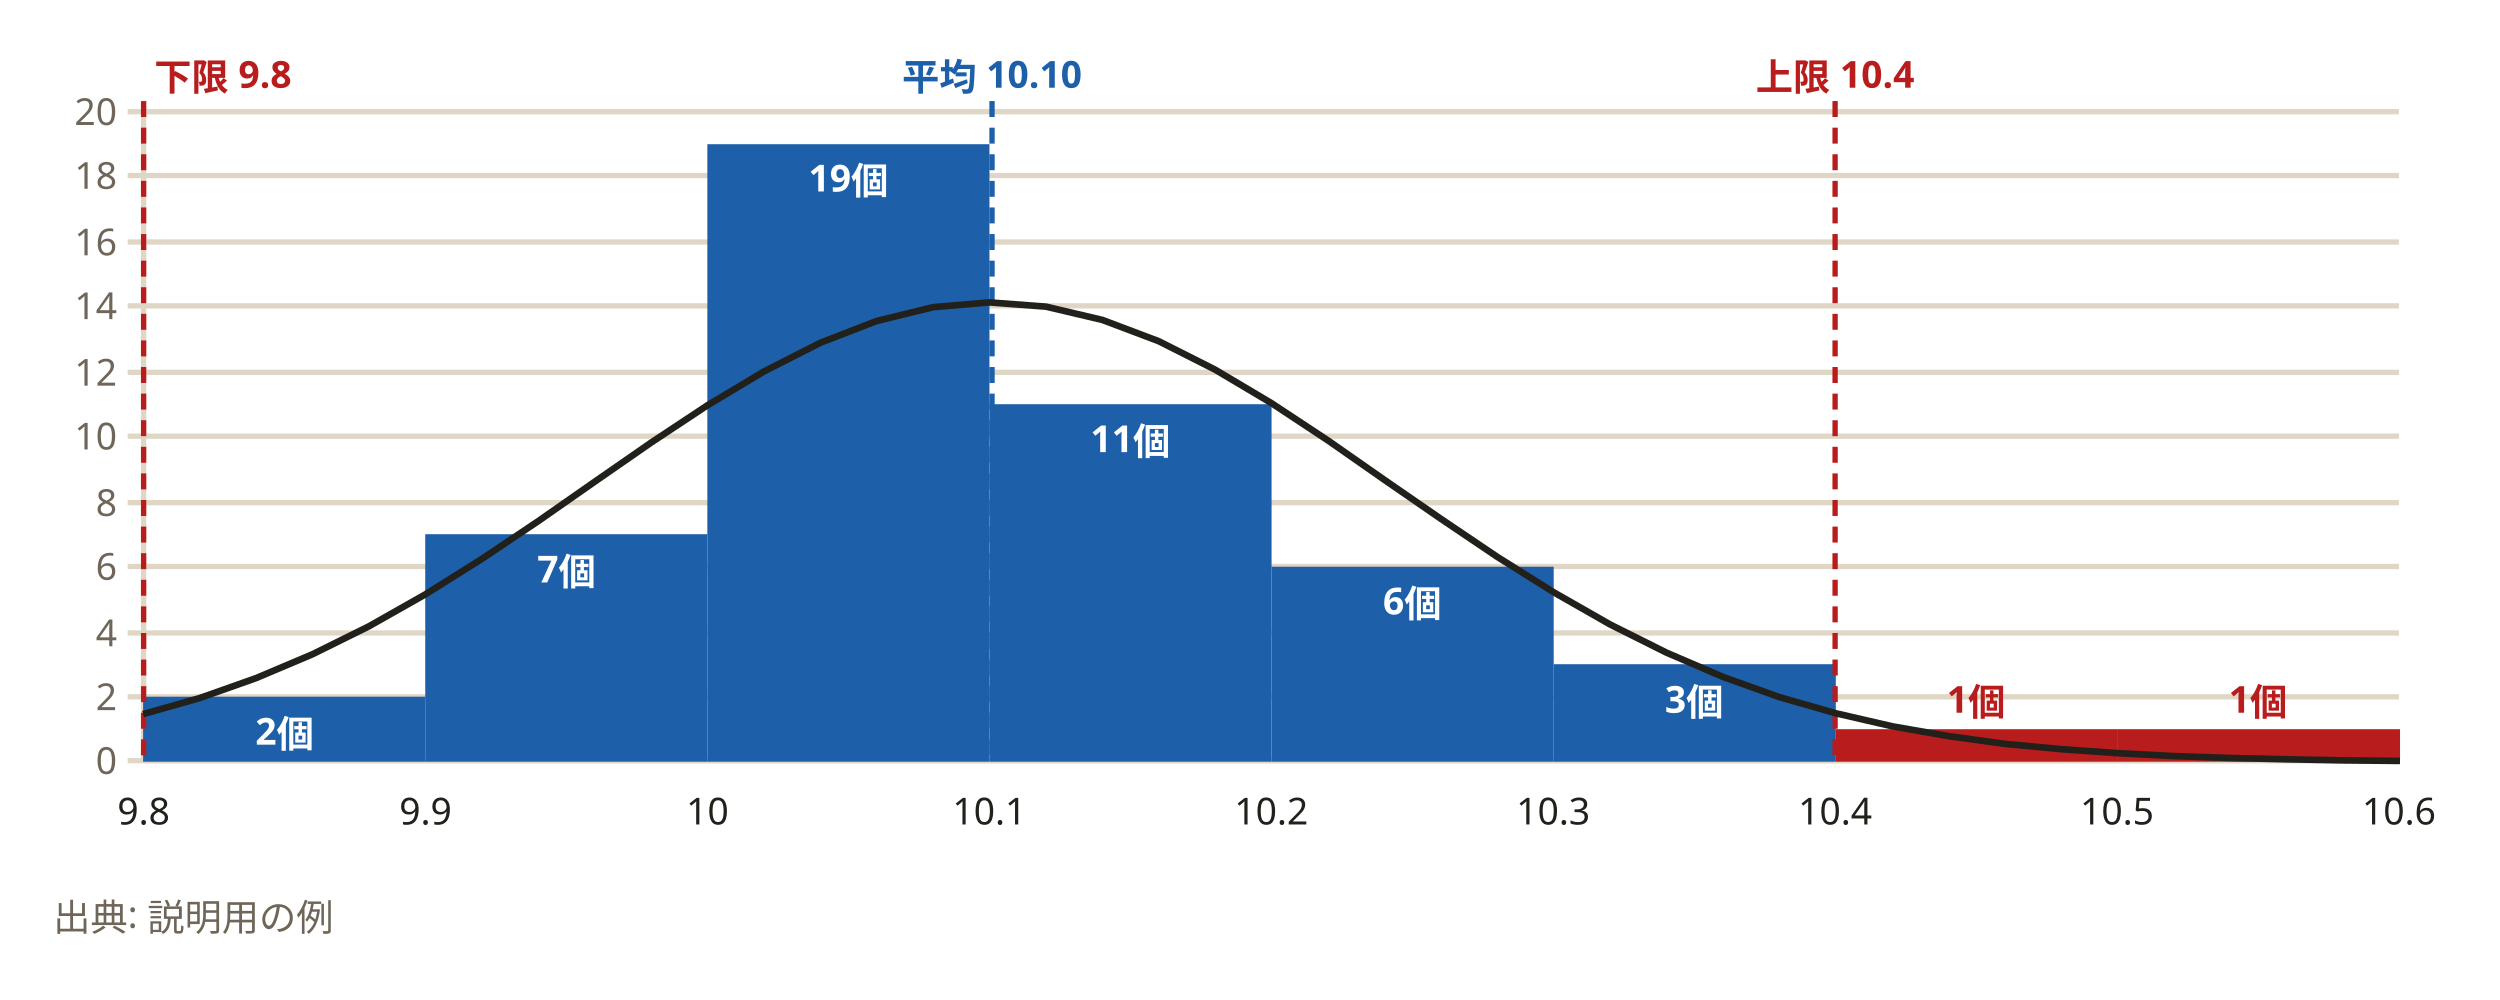
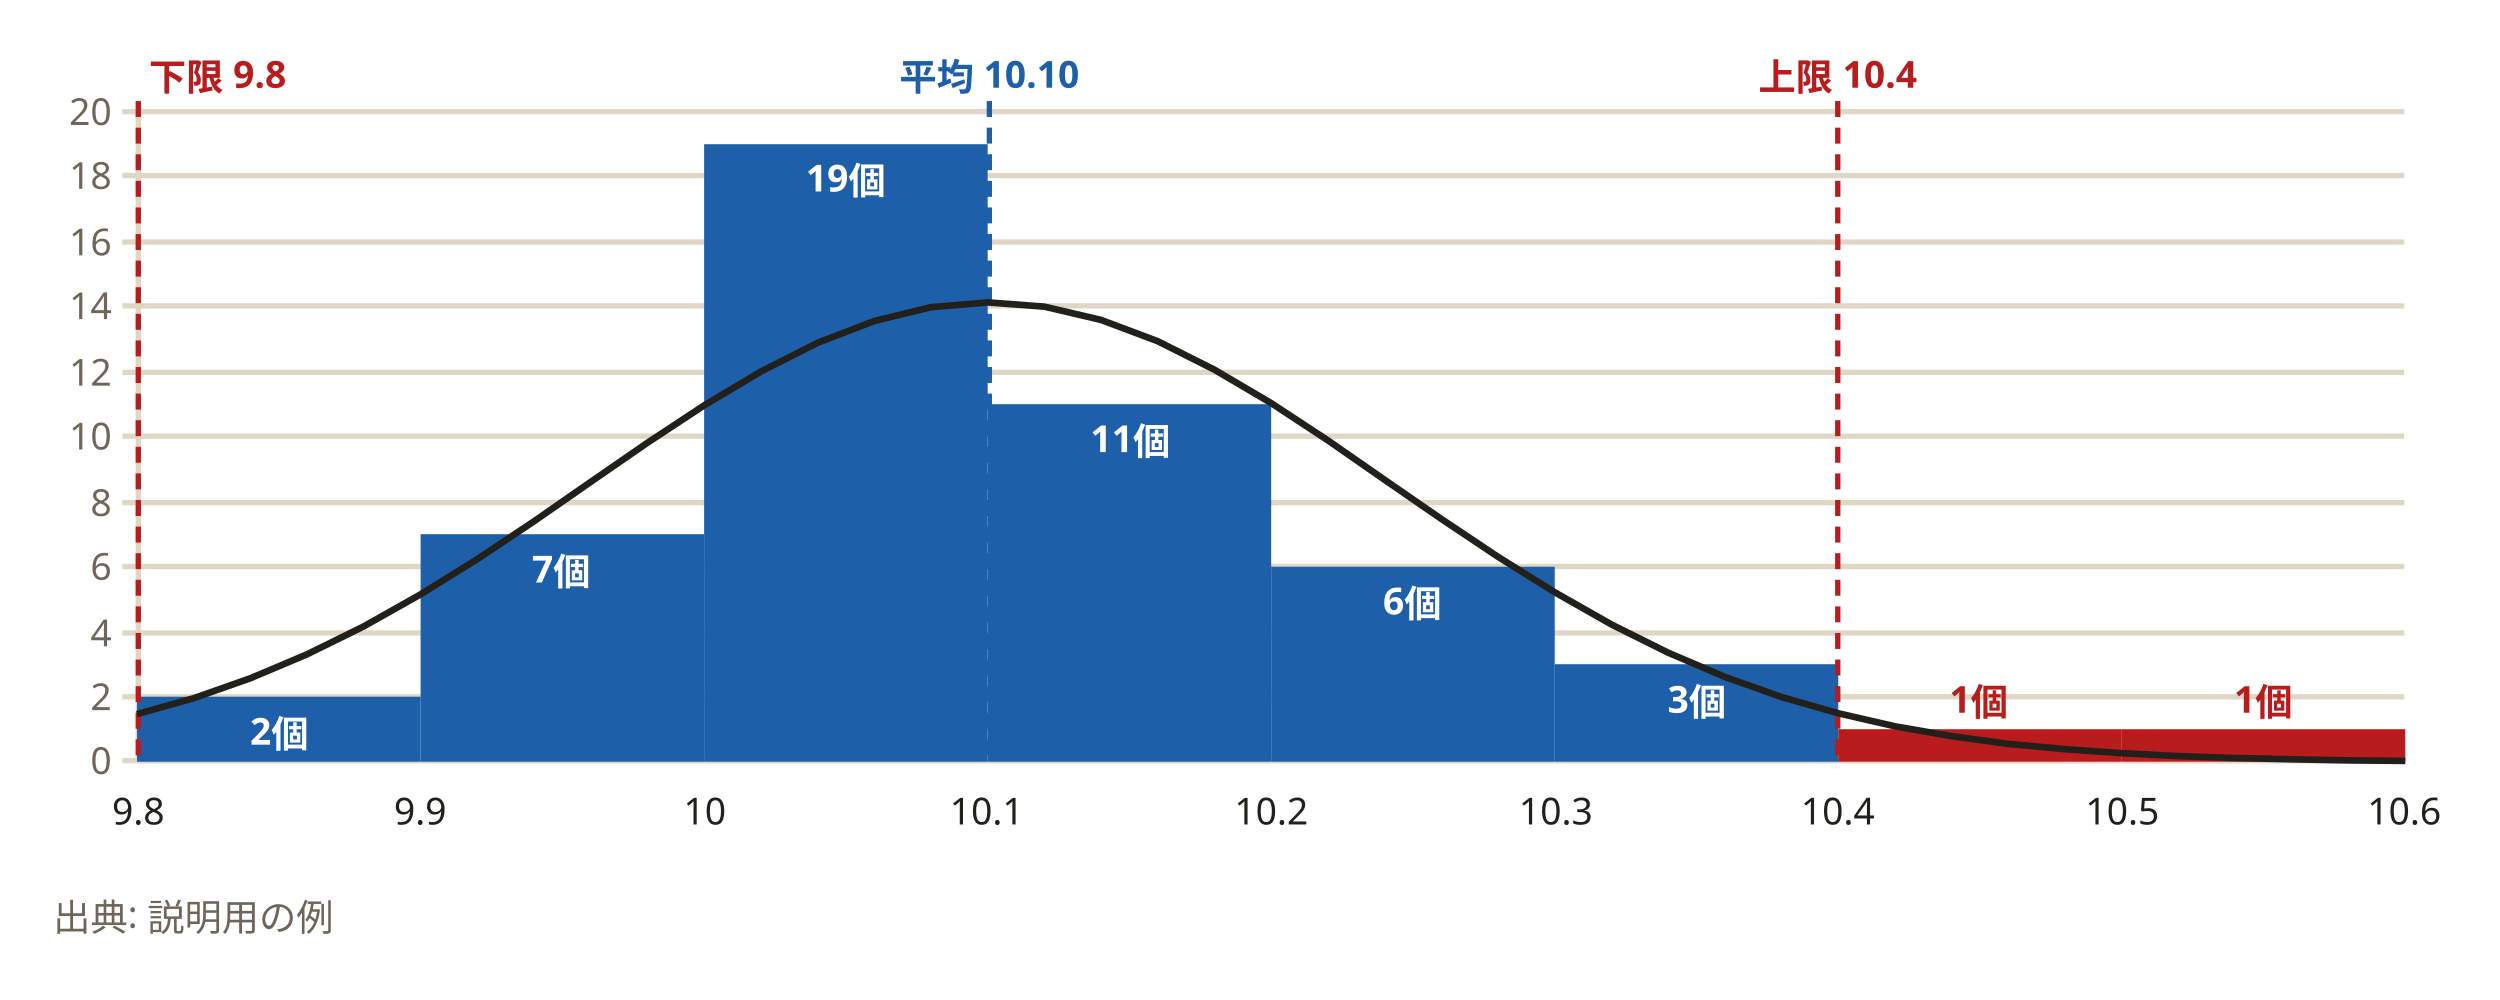
<svg xmlns="http://www.w3.org/2000/svg" width="940" height="376" viewBox="0 0 940 376" role="img" aria-labelledby="svg-title">
  <style>
    text { font-family: 'Hiragino Sans','Hiragino Kaku Gothic ProN','Yu Gothic','YuGothic',Meiryo,'Noto Sans JP',sans-serif; }
    .emoji { font-family: 'Noto Color Emoji','Segoe UI Emoji',sans-serif; }
  </style>
  <rect x="0" y="0" width="940" height="376" fill="#ffffff" />
-   <path d="M48,286 L902,286" fill="none" stroke="#e0d6c5" stroke-width="2" />
-   <path d="M48,262 L902,262" fill="none" stroke="#e0d6c5" stroke-width="2" />
-   <path d="M48,238 L902,238" fill="none" stroke="#e0d6c5" stroke-width="2" />
-   <path d="M48,213 L902,213" fill="none" stroke="#e0d6c5" stroke-width="2" />
-   <path d="M48,189 L902,189" fill="none" stroke="#e0d6c5" stroke-width="2" />
-   <path d="M48,164 L902,164" fill="none" stroke="#e0d6c5" stroke-width="2" />
-   <path d="M48,140 L902,140" fill="none" stroke="#e0d6c5" stroke-width="2" />
-   <path d="M48,115 L902,115" fill="none" stroke="#e0d6c5" stroke-width="2" />
-   <path d="M48,91 L902,91" fill="none" stroke="#e0d6c5" stroke-width="2" />
-   <path d="M48,66 L902,66" fill="none" stroke="#e0d6c5" stroke-width="2" />
-   <path d="M48,42 L902,42" fill="none" stroke="#e0d6c5" stroke-width="2" />
-   <path d="M54,42 L54,286" fill="none" stroke="#e0d6c5" stroke-width="2" />
-   <path d="M54,286 L902,286" fill="none" stroke="#e0d6c5" stroke-width="2" />
-   <path d="M53.81,261.96 H159.89 V286.4 H53.81 Z" fill="#1d5fa8" />
-   <path d="M159.89,200.86 H265.96 V286.4 H159.89 Z" fill="#1d5fa8" />
-   <path d="M265.96,54.22 H372.04 V286.4 H265.96 Z" fill="#1d5fa8" />
-   <path d="M372.04,151.98 H478.11 V286.4 H372.04 Z" fill="#1d5fa8" />
-   <path d="M478.11,213.08 H584.19 V286.4 H478.11 Z" fill="#1d5fa8" />
-   <path d="M584.19,249.74 H690.26 V286.4 H584.19 Z" fill="#1d5fa8" />
-   <path d="M690.26,274.18 H796.34 V286.4 H690.26 Z" fill="#b91c1c" />
-   <path d="M796.34,274.18 H902.41 V286.4 H796.34 Z" fill="#b91c1c" />
-   <path d="M54,38 L54,286" fill="none" stroke="#b91c1c" stroke-width="2" stroke-dasharray="6,4" />
-   <path d="M373,38 L373,286" fill="none" stroke="#1d5fa8" stroke-width="2" stroke-dasharray="6,4" />
-   <path d="M690,38 L690,286" fill="none" stroke="#b91c1c" stroke-width="2" stroke-dasharray="6,4" />
-   <path d="M53.8,268.5 L75,262.5 L96.2,255 L117.5,246 L138.7,235.5 L159.9,223.5 L181.1,210.2 L202.3,196 L223.5,181.2 L244.7,166.5 L266,152.4 L287.2,139.7 L308.4,128.9 L329.6,120.7 L350.8,115.5 L372,113.7 L393.3,115.3 L414.5,120.3 L435.7,128.3 L456.9,139 L478.1,151.6 L499.3,165.6 L520.5,180.4 L541.8,195.1 L563,209.4 L584.2,222.7 L605.4,234.8 L626.6,245.4 L647.8,254.5 L669,262.1 L690.3,268.2 L711.5,273.1 L732.7,276.8 L753.9,279.7 L775.1,281.7 L796.3,283.2 L817.6,284.3 L838.8,285 L860,285.5 L881.2,285.9 L902.4,286.1" fill="none" stroke="#22201b" stroke-width="2.5" stroke-linejoin="round" />
-   <text x="44" y="291" text-anchor="end" font-size="14" fill="#6f6659">0</text>
-   <text x="44" y="267" text-anchor="end" font-size="14" fill="#6f6659">2</text>
-   <text x="44" y="243" text-anchor="end" font-size="14" fill="#6f6659">4</text>
-   <text x="44" y="218" text-anchor="end" font-size="14" fill="#6f6659">6</text>
-   <text x="44" y="194" text-anchor="end" font-size="14" fill="#6f6659">8</text>
-   <text x="44" y="169" text-anchor="end" font-size="14" fill="#6f6659">10</text>
-   <text x="44" y="145" text-anchor="end" font-size="14" fill="#6f6659">12</text>
-   <text x="44" y="120" text-anchor="end" font-size="14" fill="#6f6659">14</text>
-   <text x="44" y="96" text-anchor="end" font-size="14" fill="#6f6659">16</text>
-   <text x="44" y="71" text-anchor="end" font-size="14" fill="#6f6659">18</text>
-   <text x="44" y="47" text-anchor="end" font-size="14" fill="#6f6659">20</text>
-   <text x="107" y="280" text-anchor="middle" font-size="14" font-weight="700" fill="#ffffff">2個</text>
-   <text x="213" y="219" text-anchor="middle" font-size="14" font-weight="700" fill="#ffffff">7個</text>
-   <text x="319" y="72" text-anchor="middle" font-size="14" font-weight="700" fill="#ffffff">19個</text>
+   <path d="M46,286 L904,286" fill="none" stroke="#e0d6c5" stroke-width="2" />
+   <path d="M46,262 L904,262" fill="none" stroke="#e0d6c5" stroke-width="2" />
+   <path d="M46,238 L904,238" fill="none" stroke="#e0d6c5" stroke-width="2" />
+   <path d="M46,213 L904,213" fill="none" stroke="#e0d6c5" stroke-width="2" />
+   <path d="M46,189 L904,189" fill="none" stroke="#e0d6c5" stroke-width="2" />
+   <path d="M46,164 L904,164" fill="none" stroke="#e0d6c5" stroke-width="2" />
+   <path d="M46,140 L904,140" fill="none" stroke="#e0d6c5" stroke-width="2" />
+   <path d="M46,115 L904,115" fill="none" stroke="#e0d6c5" stroke-width="2" />
+   <path d="M46,91 L904,91" fill="none" stroke="#e0d6c5" stroke-width="2" />
+   <path d="M46,66 L904,66" fill="none" stroke="#e0d6c5" stroke-width="2" />
+   <path d="M46,42 L904,42" fill="none" stroke="#e0d6c5" stroke-width="2" />
+   <path d="M52,42 L52,286" fill="none" stroke="#e0d6c5" stroke-width="2" />
+   <path d="M52,286 L904,286" fill="none" stroke="#e0d6c5" stroke-width="2" />
+   <path d="M51.54,261.96 H158.15 V286.4 H51.54 Z" fill="#1d5fa8" />
+   <path d="M158.15,200.86 H264.75 V286.4 H158.15 Z" fill="#1d5fa8" />
+   <path d="M264.75,54.22 H371.36 V286.4 H264.75 Z" fill="#1d5fa8" />
+   <path d="M371.36,151.98 H477.97 V286.4 H371.36 Z" fill="#1d5fa8" />
+   <path d="M477.97,213.08 H584.58 V286.4 H477.97 Z" fill="#1d5fa8" />
+   <path d="M584.58,249.74 H691.18 V286.4 H584.58 Z" fill="#1d5fa8" />
+   <path d="M691.18,274.18 H797.79 V286.4 H691.18 Z" fill="#b91c1c" />
+   <path d="M797.79,274.18 H904.4 V286.4 H797.79 Z" fill="#b91c1c" />
+   <path d="M52,38 L52,286" fill="none" stroke="#b91c1c" stroke-width="2" stroke-dasharray="6,4" />
+   <path d="M372,38 L372,286" fill="none" stroke="#1d5fa8" stroke-width="2" stroke-dasharray="6,4" />
+   <path d="M691,38 L691,286" fill="none" stroke="#b91c1c" stroke-width="2" stroke-dasharray="6,4" />
+   <path d="M51.5,268.5 L72.9,262.5 L94.2,255 L115.5,246 L136.8,235.5 L158.1,223.5 L179.5,210.2 L200.8,196 L222.1,181.2 L243.4,166.5 L264.8,152.4 L286.1,139.7 L307.4,128.9 L328.7,120.7 L350,115.5 L371.4,113.7 L392.7,115.3 L414,120.3 L435.3,128.3 L456.6,139 L478,151.6 L499.3,165.6 L520.6,180.4 L541.9,195.1 L563.3,209.4 L584.6,222.7 L605.9,234.8 L627.2,245.4 L648.5,254.5 L669.9,262.1 L691.2,268.2 L712.5,273.1 L733.8,276.8 L755.1,279.7 L776.5,281.7 L797.8,283.2 L819.1,284.3 L840.4,285 L861.8,285.5 L883.1,285.9 L904.4,286.1" fill="none" stroke="#22201b" stroke-width="2.5" stroke-linejoin="round" />
+   <text x="42" y="291" text-anchor="end" font-size="14" fill="#6f6659">0</text>
+   <text x="42" y="267" text-anchor="end" font-size="14" fill="#6f6659">2</text>
+   <text x="42" y="243" text-anchor="end" font-size="14" fill="#6f6659">4</text>
+   <text x="42" y="218" text-anchor="end" font-size="14" fill="#6f6659">6</text>
+   <text x="42" y="194" text-anchor="end" font-size="14" fill="#6f6659">8</text>
+   <text x="42" y="169" text-anchor="end" font-size="14" fill="#6f6659">10</text>
+   <text x="42" y="145" text-anchor="end" font-size="14" fill="#6f6659">12</text>
+   <text x="42" y="120" text-anchor="end" font-size="14" fill="#6f6659">14</text>
+   <text x="42" y="96" text-anchor="end" font-size="14" fill="#6f6659">16</text>
+   <text x="42" y="71" text-anchor="end" font-size="14" fill="#6f6659">18</text>
+   <text x="42" y="47" text-anchor="end" font-size="14" fill="#6f6659">20</text>
+   <text x="105" y="280" text-anchor="middle" font-size="14" font-weight="700" fill="#ffffff">2個</text>
+   <text x="211" y="219" text-anchor="middle" font-size="14" font-weight="700" fill="#ffffff">7個</text>
+   <text x="318" y="72" text-anchor="middle" font-size="14" font-weight="700" fill="#ffffff">19個</text>
  <text x="425" y="170" text-anchor="middle" font-size="14" font-weight="700" fill="#ffffff">11個</text>
  <text x="531" y="231" text-anchor="middle" font-size="14" font-weight="700" fill="#ffffff">6個</text>
-   <text x="637" y="268" text-anchor="middle" font-size="14" font-weight="700" fill="#ffffff">3個</text>
-   <text x="743" y="268" text-anchor="middle" font-size="14" font-weight="700" fill="#b91c1c">1個</text>
-   <text x="849" y="268" text-anchor="middle" font-size="14" font-weight="700" fill="#b91c1c">1個</text>
-   <text x="58" y="34" font-size="14" font-weight="700" fill="#b91c1c">下限 9.8</text>
-   <text x="373" y="34" text-anchor="middle" font-size="14" font-weight="700" fill="#1d5fa8">平均 10.10</text>
-   <text x="690" y="34" text-anchor="middle" font-size="14" font-weight="700" fill="#b91c1c">上限 10.4</text>
-   <text x="54" y="310" text-anchor="middle" font-size="14" fill="#22201b">9.8</text>
-   <text x="160" y="310" text-anchor="middle" font-size="14" fill="#22201b">9.9</text>
-   <text x="266" y="310" text-anchor="middle" font-size="14" fill="#22201b">10</text>
-   <text x="372" y="310" text-anchor="middle" font-size="14" fill="#22201b">10.1</text>
+   <text x="638" y="268" text-anchor="middle" font-size="14" font-weight="700" fill="#ffffff">3個</text>
+   <text x="744" y="268" text-anchor="middle" font-size="14" font-weight="700" fill="#b91c1c">1個</text>
+   <text x="851" y="268" text-anchor="middle" font-size="14" font-weight="700" fill="#b91c1c">1個</text>
+   <text x="56" y="34" font-size="14" font-weight="700" fill="#b91c1c">下限 9.8</text>
+   <text x="372" y="34" text-anchor="middle" font-size="14" font-weight="700" fill="#1d5fa8">平均 10.10</text>
+   <text x="691" y="34" text-anchor="middle" font-size="14" font-weight="700" fill="#b91c1c">上限 10.4</text>
+   <text x="52" y="310" text-anchor="middle" font-size="14" fill="#22201b">9.8</text>
+   <text x="158" y="310" text-anchor="middle" font-size="14" fill="#22201b">9.9</text>
+   <text x="265" y="310" text-anchor="middle" font-size="14" fill="#22201b">10</text>
+   <text x="371" y="310" text-anchor="middle" font-size="14" fill="#22201b">10.1</text>
  <text x="478" y="310" text-anchor="middle" font-size="14" fill="#22201b">10.2</text>
-   <text x="584" y="310" text-anchor="middle" font-size="14" fill="#22201b">10.3</text>
-   <text x="690" y="310" text-anchor="middle" font-size="14" fill="#22201b">10.4</text>
-   <text x="796" y="310" text-anchor="middle" font-size="14" fill="#22201b">10.5</text>
-   <text x="902" y="310" text-anchor="middle" font-size="14" fill="#22201b">10.6</text>
+   <text x="585" y="310" text-anchor="middle" font-size="14" fill="#22201b">10.3</text>
+   <text x="691" y="310" text-anchor="middle" font-size="14" fill="#22201b">10.4</text>
+   <text x="798" y="310" text-anchor="middle" font-size="14" fill="#22201b">10.5</text>
+   <text x="904" y="310" text-anchor="middle" font-size="14" fill="#22201b">10.6</text>
  <text x="20" y="350" font-size="14" font-weight="400" fill="#6f6659">出典: 説明用の例</text>
</svg>
